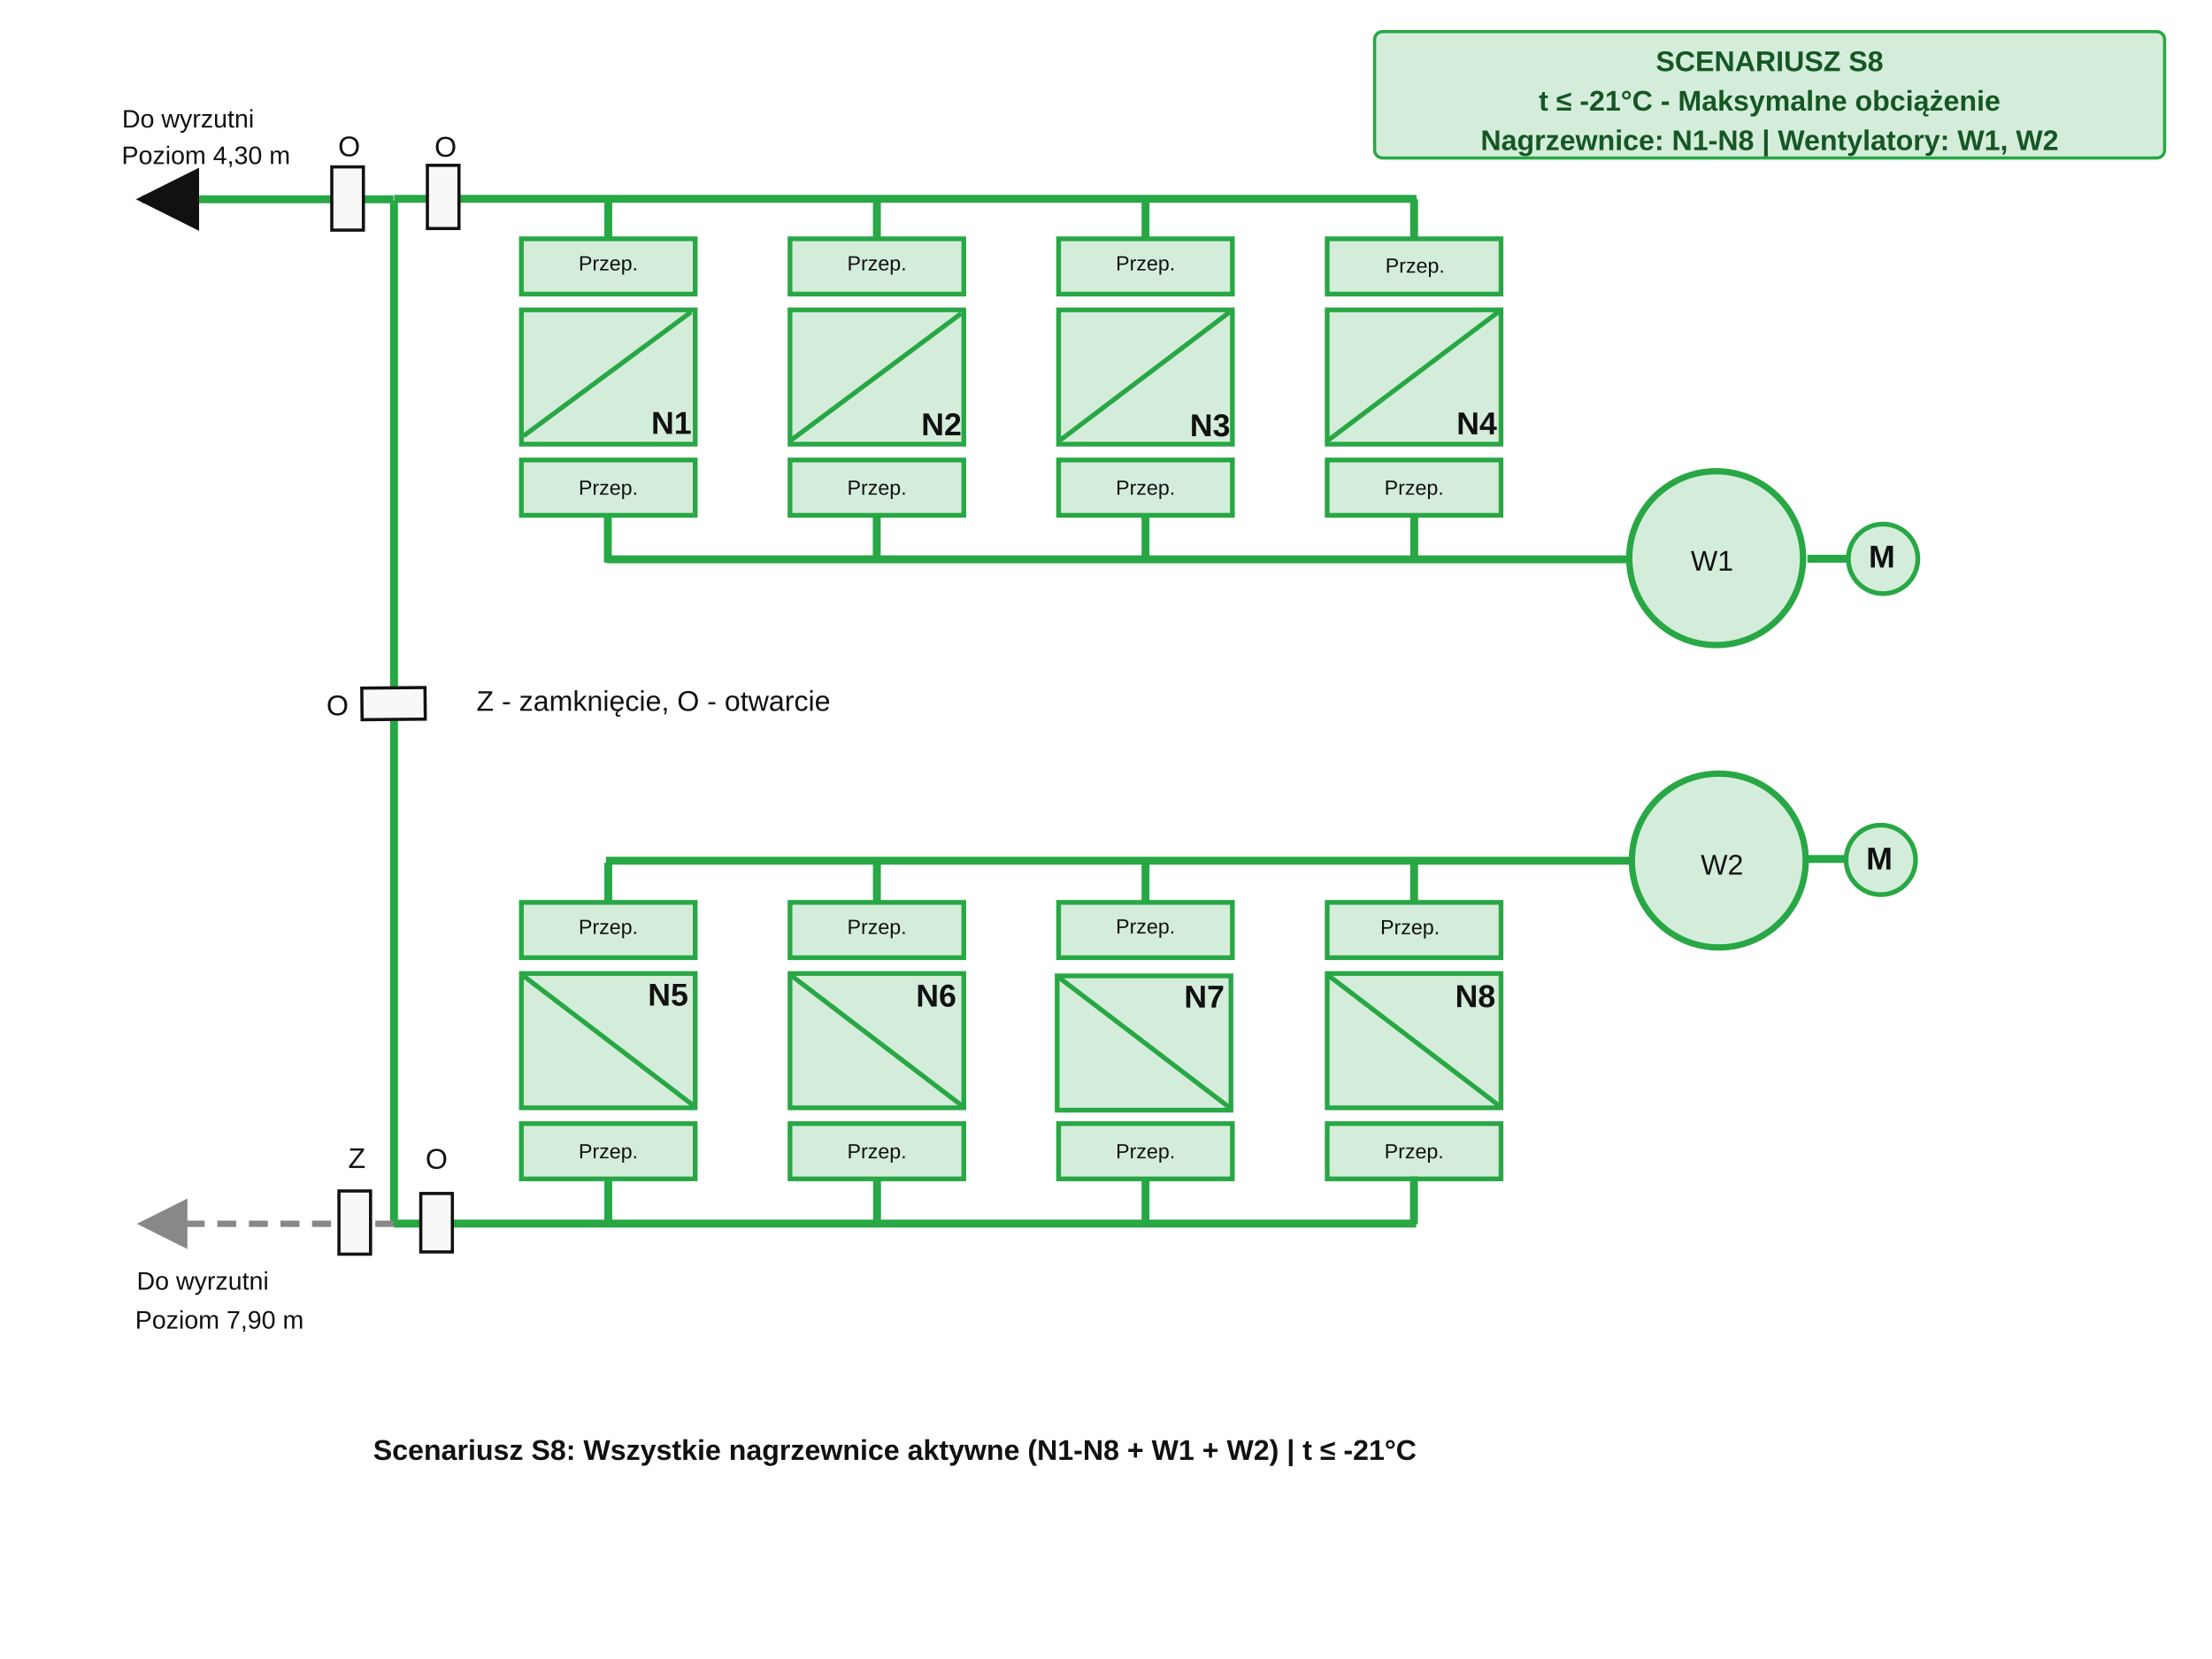
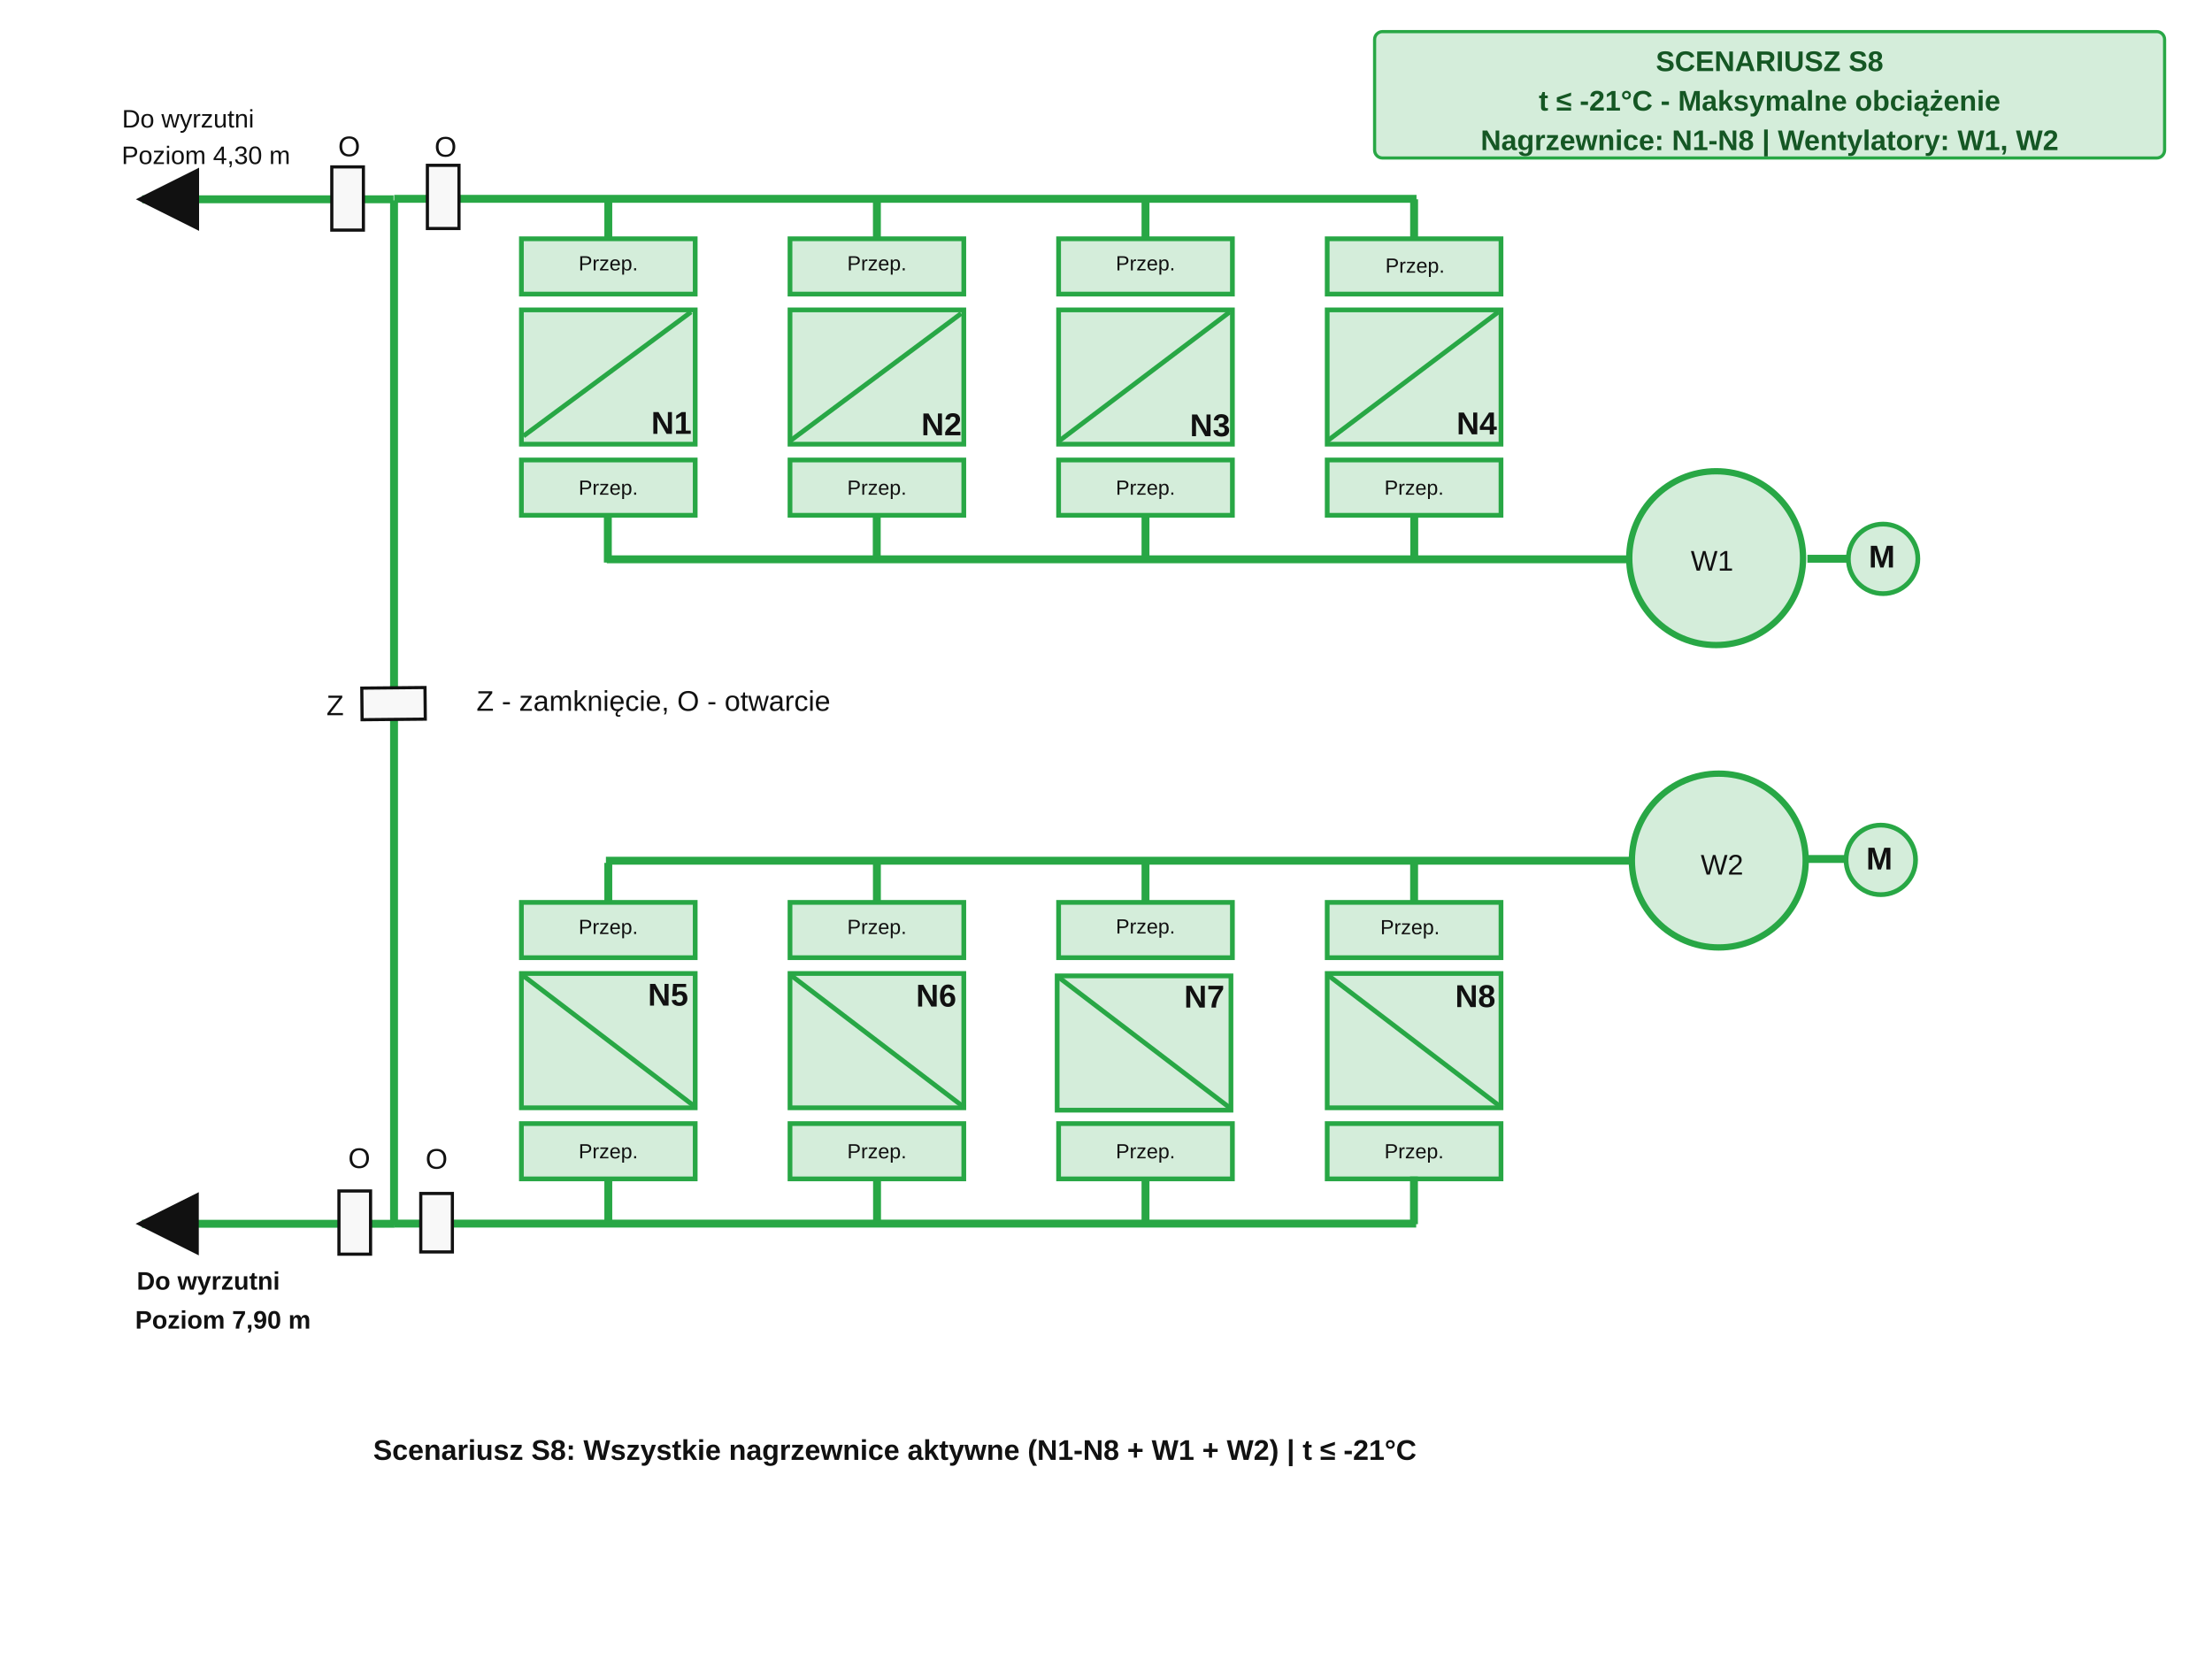
<svg xmlns="http://www.w3.org/2000/svg" width="1400" height="1050">
  <defs>
    <marker id="arrow-head" markerHeight="8" markerWidth="8" orient="auto-start-reverse" refX="9" refY="5" viewBox="0 0 10 10">
      <path d="m0,0l10,5l-10,5l0,-10z" fill="#111" id="svg_1" />
    </marker>
    <marker id="arrow-head-inactive" markerHeight="8" markerWidth="8" orient="auto-start-reverse" refX="9" refY="5" viewBox="0 0 10 10">
      <path d="m0,0l10,5l-10,5l0,-10z" fill="#888" id="svg_1b" />
    </marker>
  </defs>
  <style>.title { font-family: "Arial", sans-serif; font-weight: 600; font-size: 26px; fill: #111; }
    .label { font-family: "Arial", sans-serif; font-size: 18px; fill: #111; }
    .note { font-family: "Arial", sans-serif; font-size: 18px; fill: #111; }
    .flow-label { font-family: "Arial", sans-serif; font-size: 13px; fill: #111; text-anchor: middle; }
    .heater-label { font-family: "Arial", sans-serif; font-size: 20px; font-weight: 600; fill: #111; text-anchor: middle; }
    .component { stroke: #111; stroke-width: 2.2px; fill: #fff; }
    .component-active { stroke: #28a745; stroke-width: 3px; fill: #d4edda; }
    .duct { stroke: #333; stroke-width: 4px; fill: none; }
    .duct-active { stroke: #28a745; stroke-width: 5px; fill: none; }
    .duct-inactive { stroke: #888; stroke-width: 4px; fill: none; stroke-dasharray: 12 8; }
    .diag { stroke: #111; stroke-width: 2px; }
    .diag-active { stroke: #28a745; stroke-width: 3px; }
    .fan-outline-active { stroke: #28a745; stroke-width: 4px; fill: #d4edda; }
    .annotation { font-family: "Arial", sans-serif; font-size: 16px; fill: #111; }
    .valve { stroke: #111; stroke-width: 2px; fill: #f8f8f8; }
    .status-box { fill: #d4edda; stroke: #28a745; stroke-width: 2px; }
    .status-text { font-family: "Arial", sans-serif; font-size: 18px; font-weight: 600; fill: #155724; }</style>
  <rect width="1400" height="1050" fill="#fff" />
  <g class="layer">
    <rect class="status-box" x="870" y="20" width="500" height="80" rx="5" />
    <text class="status-text" x="1120" y="45" text-anchor="middle">SCENARIUSZ S8</text>
    <text class="status-text" x="1120" y="70" text-anchor="middle">t ≤ -21°C - Maksymalne obciążenie</text>
    <text class="status-text" x="1120" y="95" text-anchor="middle">Nagrzewnice: N1-N8 | Wentylatory: W1, W2</text>
    <text class="label" font-size="18" font-weight="bold" id="svg_4" text-anchor="middle" x="566.36" y="923.96">Scenariusz S8: Wszystkie nagrzewnice aktywne (N1-N8 + W1 + W2) | t ≤ -21°C</text>
    <line class="duct-active" id="svg_6" x1="249.39" x2="249.39" y1="126.82" y2="775.49" />
    <text class="label" font-size="18" id="svg_8" x="275" y="99.13">O</text>
-     <text class="label" font-size="18" id="svg_10" x="206.61" y="452.67">O</text>
-     <text class="label" font-size="18" id="svg_12" x="220.37" y="739.25">Z</text>
+     <text class="label" font-size="18" id="svg_10" x="206.61" y="452.67">Z</text>
+     <text class="label" font-size="18" id="svg_12" x="220.37" y="739.25">O</text>
    <line class="duct-active" id="svg_13" marker-end="url(#arrow-head)" x1="249.08" x2="90" y1="126.13" y2="126.13" />
    <text class="annotation" font-size="16" id="svg_14" x="77.24" y="80.71">Do wyrzutni</text>
    <text class="annotation" font-size="16" id="svg_15" x="77" y="103.83">Poziom 4,30 m</text>
-     <line class="duct-inactive" id="svg_16" marker-end="url(#arrow-head-inactive)" x1="249.52" x2="89.82" y1="774.54" y2="774.54" />
-     <text class="annotation" font-size="16" id="svg_17" x="86.53" y="816.22">Do wyrzutni</text>
-     <text class="annotation" font-size="16" id="svg_18" x="85.53" y="840.88">Poziom 7,90 m</text>
+     <line class="duct-active" id="svg_16" marker-end="url(#arrow-head)" x1="249.52" x2="89.82" y1="774.54" y2="774.54" />
+     <text class="annotation" font-size="16" font-weight="bold" fill="#28a745" id="svg_17" x="86.53" y="816.22">Do wyrzutni</text>
+     <text class="annotation" font-size="16" font-weight="bold" fill="#28a745" id="svg_18" x="85.53" y="840.88">Poziom 7,90 m</text>
    <line class="duct-active" id="svg_23" x1="383.49" x2="1033.16" y1="544.76" y2="544.76" />
    <circle class="fan-outline-active" cx="1086.17" cy="353.26" id="svg_129" r="55" />
    <text class="label" font-size="18" id="svg_103" text-anchor="middle" x="1083.61" y="361.16" fill="#28a745">W1</text>
    <line class="duct-active" id="svg_24" x1="384.02" x2="1030.09" y1="353.99" y2="353.99" />
    <line class="duct-active" id="svg_26" x1="385" x2="385" y1="126.13" y2="151.13" />
    <rect class="component-active" height="35" id="svg_27" width="110" x="330" y="151.13" />
    <text class="flow-label" fill="#155724" font-size="13" id="svg_28" x="385" y="171.13">Przep.</text>
    <rect class="component-active" height="85" id="svg_29" width="110" x="330" y="196.13" />
    <line class="diag-active" id="svg_30" x1="331.32" x2="437.36" y1="275.95" y2="197.45" />
    <text class="heater-label" fill="#28a745" font-size="20" id="svg_31" x="424.95" y="274.58">N1</text>
    <rect class="component-active" height="35" id="svg_32" width="110" x="330" y="291.13" />
    <text class="flow-label" fill="#155724" font-size="13" id="svg_33" x="385" y="313.13">Przep.</text>
    <line class="duct-active" id="svg_134" x1="384.71" x2="384.71" y1="325.9" y2="356.05" />
    <line class="duct-active" id="svg_35" x1="555" x2="555" y1="126.13" y2="151.13" />
    <rect class="component-active" height="35" id="svg_36" width="110" x="500" y="151.13" />
    <text class="flow-label" fill="#155724" font-size="13" id="svg_37" x="555" y="171.13">Przep.</text>
    <rect class="component-active" height="85" id="svg_38" width="110" x="500" y="196.13" />
    <line class="diag-active" id="svg_39" x1="500.36" x2="608.32" y1="278.84" y2="198.41" />
    <text class="heater-label" fill="#28a745" font-size="20" id="svg_40" x="595.86" y="275.49">N2</text>
    <rect class="component-active" height="35" id="svg_41" width="110" x="500" y="291.13" />
    <text class="flow-label" fill="#155724" font-size="13" id="svg_42" x="555" y="313.13">Przep.</text>
    <line class="duct-active" id="svg_135" x1="554.9" x2="554.9" y1="325.77" y2="355.93" />
    <line class="duct-active" id="svg_44" x1="725" x2="725" y1="126.13" y2="151.13" />
    <rect class="component-active" height="35" id="svg_45" width="110" x="670" y="151.13" />
    <text class="flow-label" fill="#155724" font-size="13" id="svg_46" x="725" y="171.13">Przep.</text>
    <rect class="component-active" height="85" id="svg_47" width="110" x="670" y="196.13" />
    <line class="diag-active" id="svg_48" x1="669.39" x2="778.32" y1="279.81" y2="197.45" />
    <text class="heater-label" fill="#28a745" font-size="20" id="svg_49" x="765.86" y="276.09">N3</text>
    <rect class="component-active" height="35" id="svg_50" width="110" x="670" y="291.13" />
    <text class="flow-label" fill="#155724" font-size="13" id="svg_51" x="725" y="313.13">Przep.</text>
    <line class="duct-active" id="svg_136" x1="725" x2="725" y1="325.78" y2="355.94" />
    <line class="duct-active" id="svg_53" x1="895" x2="895" y1="126.13" y2="151.13" />
    <rect class="component-active" height="35" id="svg_54" width="110" x="840" y="151.13" />
    <text class="flow-label" fill="#155724" font-size="13" id="svg_151" x="895.59" y="172.58">Przep.</text>
    <rect class="component-active" height="85" id="svg_56" width="110" x="840" y="196.13" />
    <line class="diag-active" id="svg_57" x1="840.36" x2="948.32" y1="278.84" y2="197.45" />
    <text class="heater-label" fill="#28a745" font-size="20" id="svg_58" x="934.65" y="274.88">N4</text>
    <rect class="component-active" height="35" id="svg_59" width="110" x="840" y="291.13" />
    <text class="flow-label" fill="#155724" font-size="13" id="svg_60" x="895" y="313.13">Przep.</text>
    <line class="duct-active" id="svg_137" x1="895.1" x2="895.1" y1="325.78" y2="355.94" />
    <line class="duct-active" id="svg_62" x1="385" x2="385" y1="546.13" y2="571.13" />
    <rect class="component-active" height="35" id="svg_63" width="110" x="330" y="571.13" />
    <text class="flow-label" fill="#155724" font-size="13" id="svg_64" x="385" y="591.13">Przep.</text>
    <rect class="component-active" height="85" id="svg_65" width="110" x="330" y="616.13" />
    <line class="diag-active" id="svg_138" x1="329.68" x2="439.31" y1="616.4" y2="700.02" />
    <text class="heater-label" fill="#28a745" font-size="20" id="svg_67" x="422.83" y="636.47">N5</text>
    <rect class="component-active" height="35" id="svg_68" width="110" x="330" y="711.13" />
    <text class="flow-label" fill="#155724" font-size="13" id="svg_69" x="385" y="733.13">Przep.</text>
    <line class="duct-active" id="svg_70" x1="385" x2="385" y1="746.13" y2="776.29" />
    <line class="duct-active" id="svg_71" x1="555" x2="555" y1="546.13" y2="571.13" />
    <rect class="component-active" height="35" id="svg_72" width="110" x="500" y="571.13" />
    <text class="flow-label" fill="#155724" font-size="13" id="svg_73" x="555" y="591.13">Przep.</text>
    <rect class="component-active" height="85" id="svg_74" width="110" x="500" y="616.13" />
    <line class="diag-active" id="svg_139" x1="500.84" x2="610.48" y1="617.45" y2="701.07" />
    <text class="heater-label" fill="#28a745" font-size="20" id="svg_76" x="592.53" y="637.07">N6</text>
    <rect class="component-active" height="35" id="svg_77" width="110" x="500" y="711.13" />
    <text class="flow-label" fill="#155724" font-size="13" id="svg_78" x="555" y="733.13">Przep.</text>
    <line class="duct-active" id="svg_131" x1="555.09" x2="555.09" y1="746.07" y2="776.23" />
    <line class="duct-active" id="svg_80" x1="725" x2="725" y1="546.13" y2="571.13" />
    <rect class="component-active" height="35" id="svg_81" width="110" x="670" y="571.13" />
    <text class="flow-label" fill="#155724" font-size="13" id="svg_82" x="725" y="590.83">Przep.</text>
    <rect class="component-active" height="85" id="svg_83" width="110" x="669.09" y="617.64" />
    <line class="diag-active" id="svg_140" x1="669.42" x2="779.06" y1="618.05" y2="701.68" />
    <text class="heater-label" fill="#28a745" font-size="20" id="svg_85" x="762.23" y="637.68">N7</text>
    <rect class="component-active" height="35" id="svg_86" width="110" x="670" y="711.13" />
    <text class="flow-label" fill="#155724" font-size="13" id="svg_87" x="725" y="733.13">Przep.</text>
    <line class="duct-active" id="svg_132" x1="725" x2="725" y1="746.07" y2="776.23" />
    <line class="duct-active" id="svg_89" x1="895" x2="895" y1="546.13" y2="571.13" />
    <rect class="component-active" height="35" id="svg_90" width="110" x="840" y="571.13" />
    <text class="flow-label" fill="#155724" font-size="13" id="svg_142" x="892.42" y="591.29">Przep.</text>
    <rect class="component-active" height="85" id="svg_92" width="110" x="840" y="616.13" />
    <line class="diag-active" id="svg_141" x1="840.44" x2="950.07" y1="617.14" y2="700.76" />
    <text class="heater-label" fill="#28a745" font-size="20" id="svg_94" x="933.74" y="637.38">N8</text>
    <rect class="component-active" height="35" id="svg_95" width="110" x="840" y="711.13" />
    <text class="flow-label" fill="#155724" font-size="13" id="svg_96" x="895" y="733.13">Przep.</text>
    <line class="duct-active" id="svg_133" x1="894.91" x2="894.91" y1="744.63" y2="774.79" />
    <circle class="fan-outline-active" cx="1087.84" cy="544.65" id="svg_108" r="55" />
    <text class="label" font-size="18" id="svg_112" text-anchor="middle" x="1089.92" y="553.54" fill="#28a745">W2</text>
    <circle class="component-active" cx="1191.83" cy="353.71" id="svg_104" r="22" />
    <text class="heater-label" fill="#28a745" font-size="20" id="svg_105" x="1191.06" y="359.2">M</text>
    <line class="duct-active" id="svg_106" x1="1143.92" x2="1170.58" y1="353.64" y2="353.64" />
    <circle class="component-active" cx="1190.38" cy="544.23" id="svg_113" r="22" />
    <text class="heater-label" fill="#28a745" font-size="20" id="svg_114" x="1189.46" y="550.31">M</text>
    <line class="duct-active" id="svg_143" x1="1143.13" x2="1169.78" y1="543.66" y2="543.66" />
    <text class="note" font-size="18" id="svg_118" x="301.54" y="449.88">Z - zamknięcie, O - otwarcie</text>
    <rect class="valve" height="40" id="svg_11" width="20" x="214.53" y="753.78" />
    <rect class="valve" height="40" id="svg_121" width="20" x="210" y="105.63" />
    <rect class="valve" height="40" id="svg_123" transform="matrix(0.00938674 0.999956 -0.999956 0.00938674 679.134 177.461)" width="20" x="253.82" y="412.55" />
    <text class="label" font-size="18" id="svg_125" x="269.31" y="739.69">O</text>
    <text class="label" font-size="18" id="svg_126" x="213.99" y="98.88">O</text>
    <line class="duct-active" id="svg_150" x1="249.49" x2="896.53" y1="125.84" y2="125.84" />
    <line class="duct-active" id="svg_152" x1="249.3" x2="896.33" y1="774.43" y2="774.43" />
    <rect class="valve" height="40" id="svg_120" width="20" x="270.5" y="104.63" />
    <rect class="valve" height="37" id="svg_122" width="20" x="266.31" y="755.36" />
  </g>
</svg>
